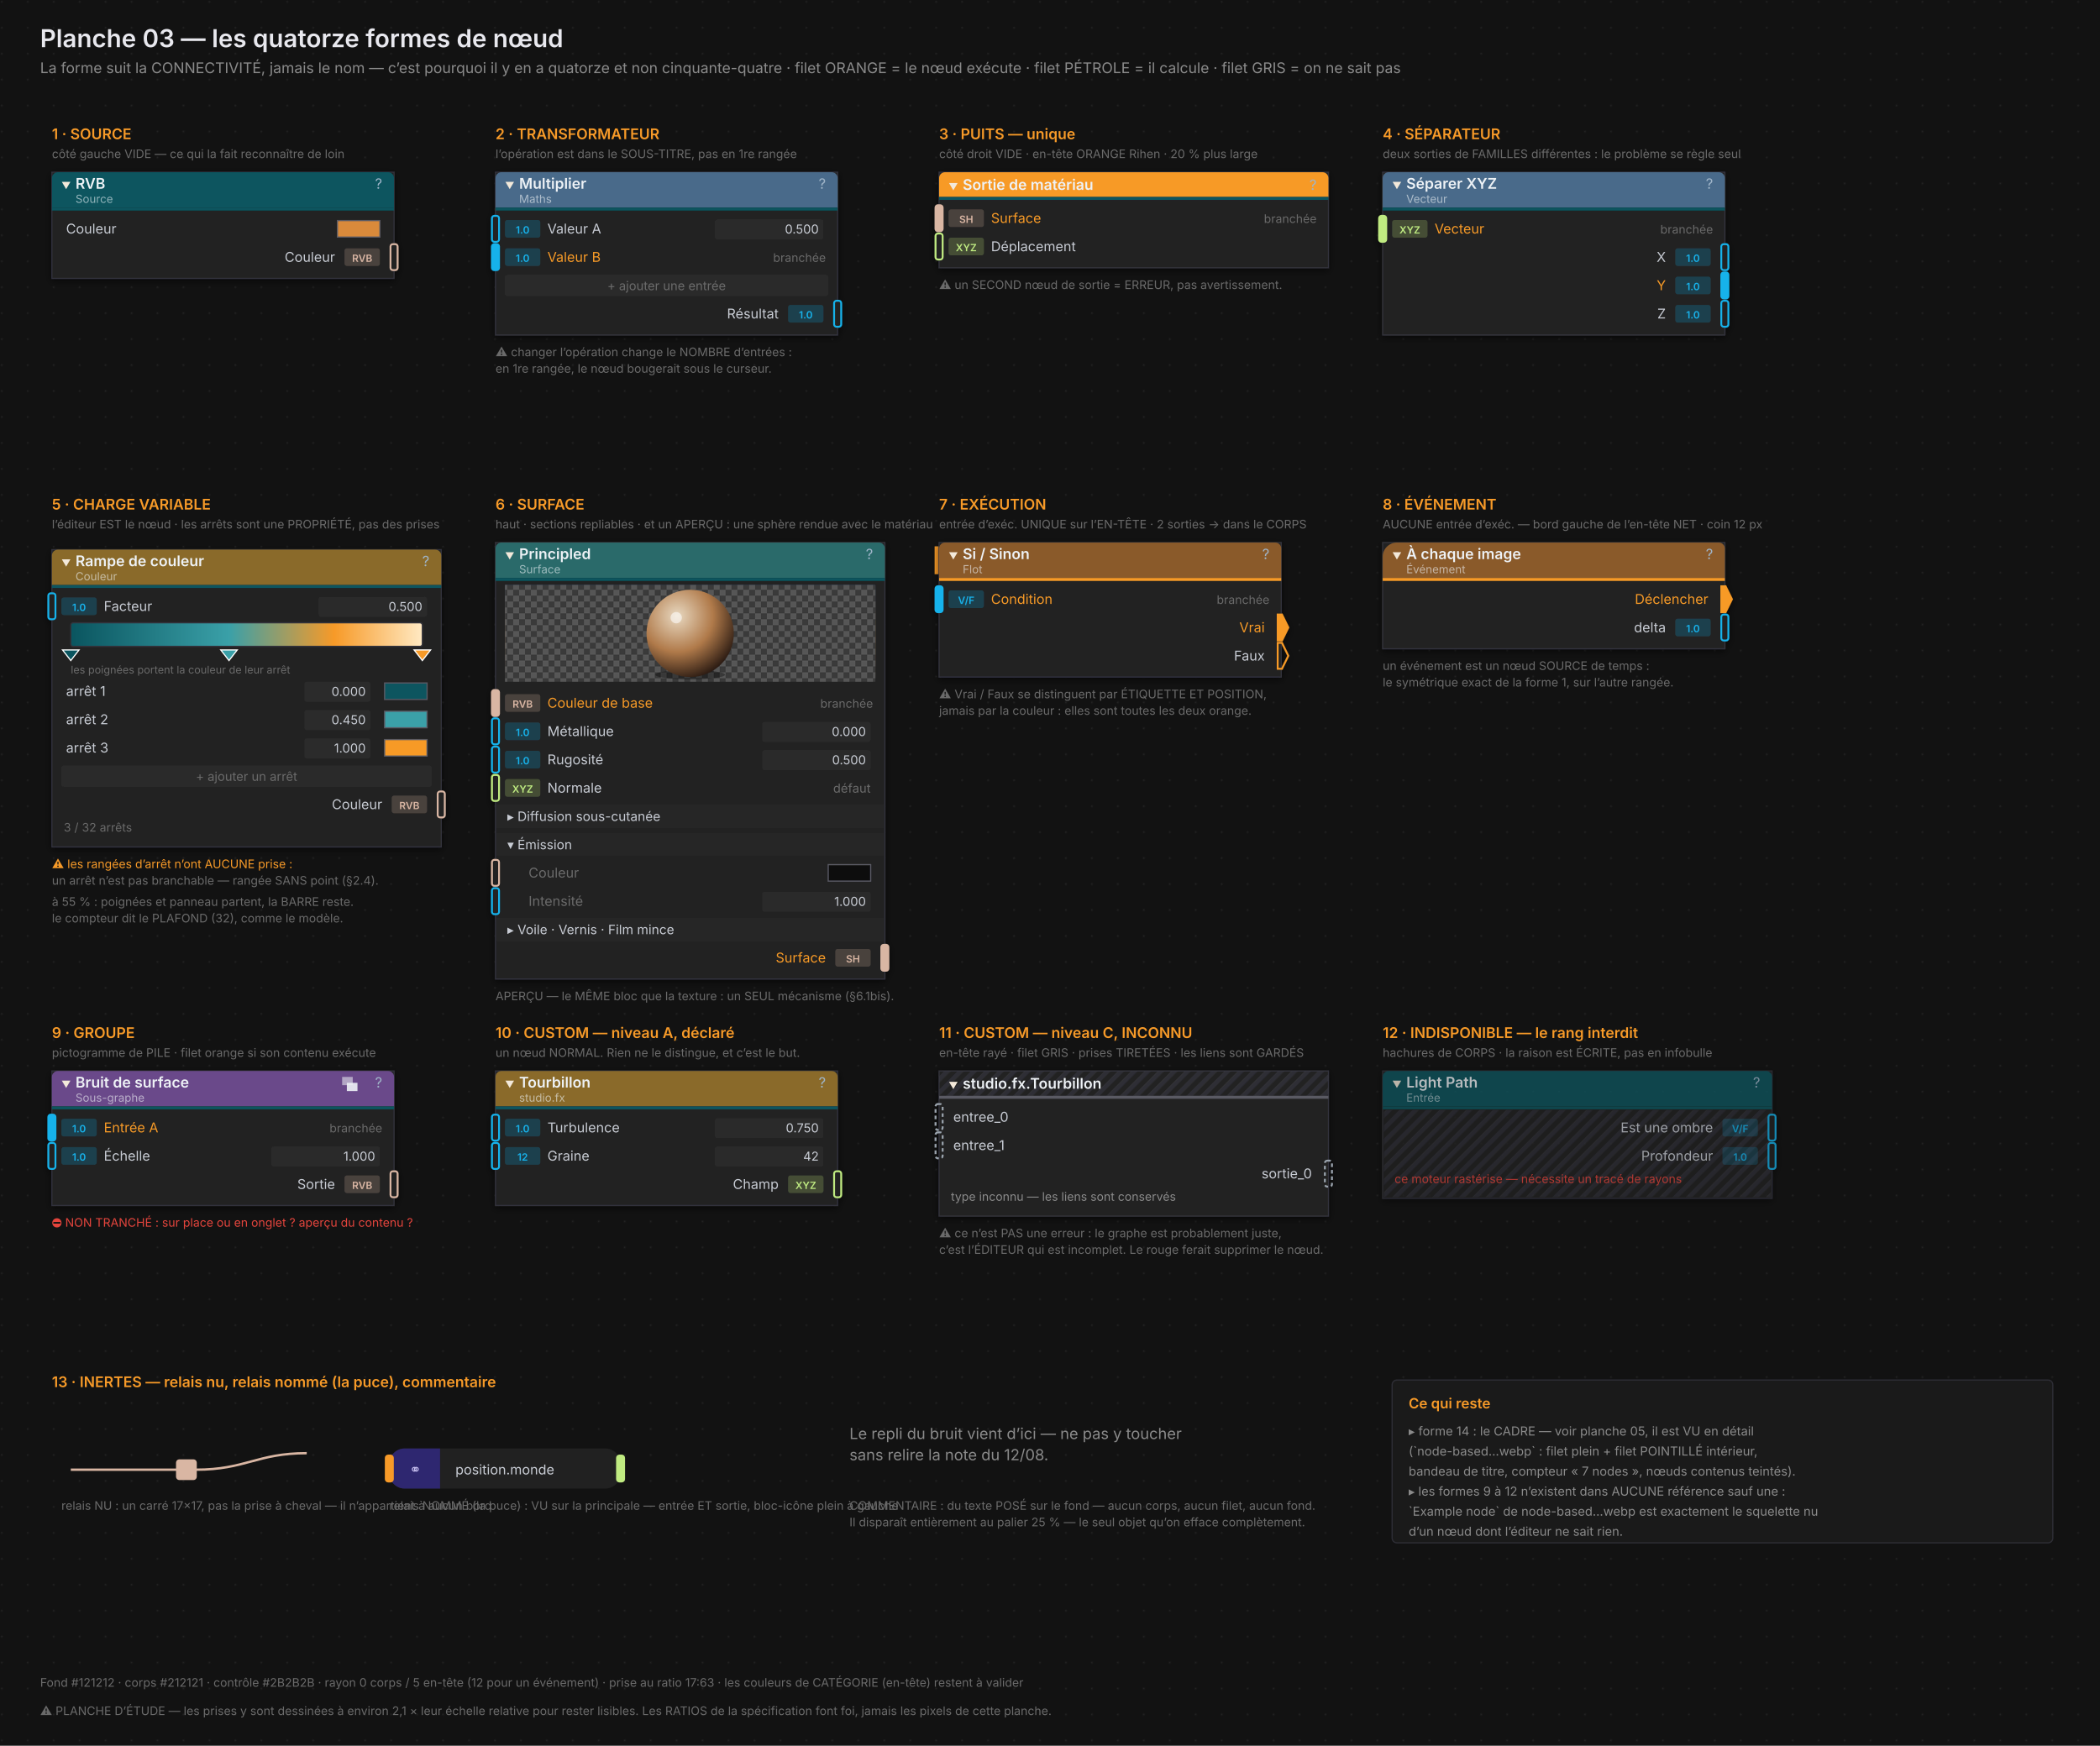
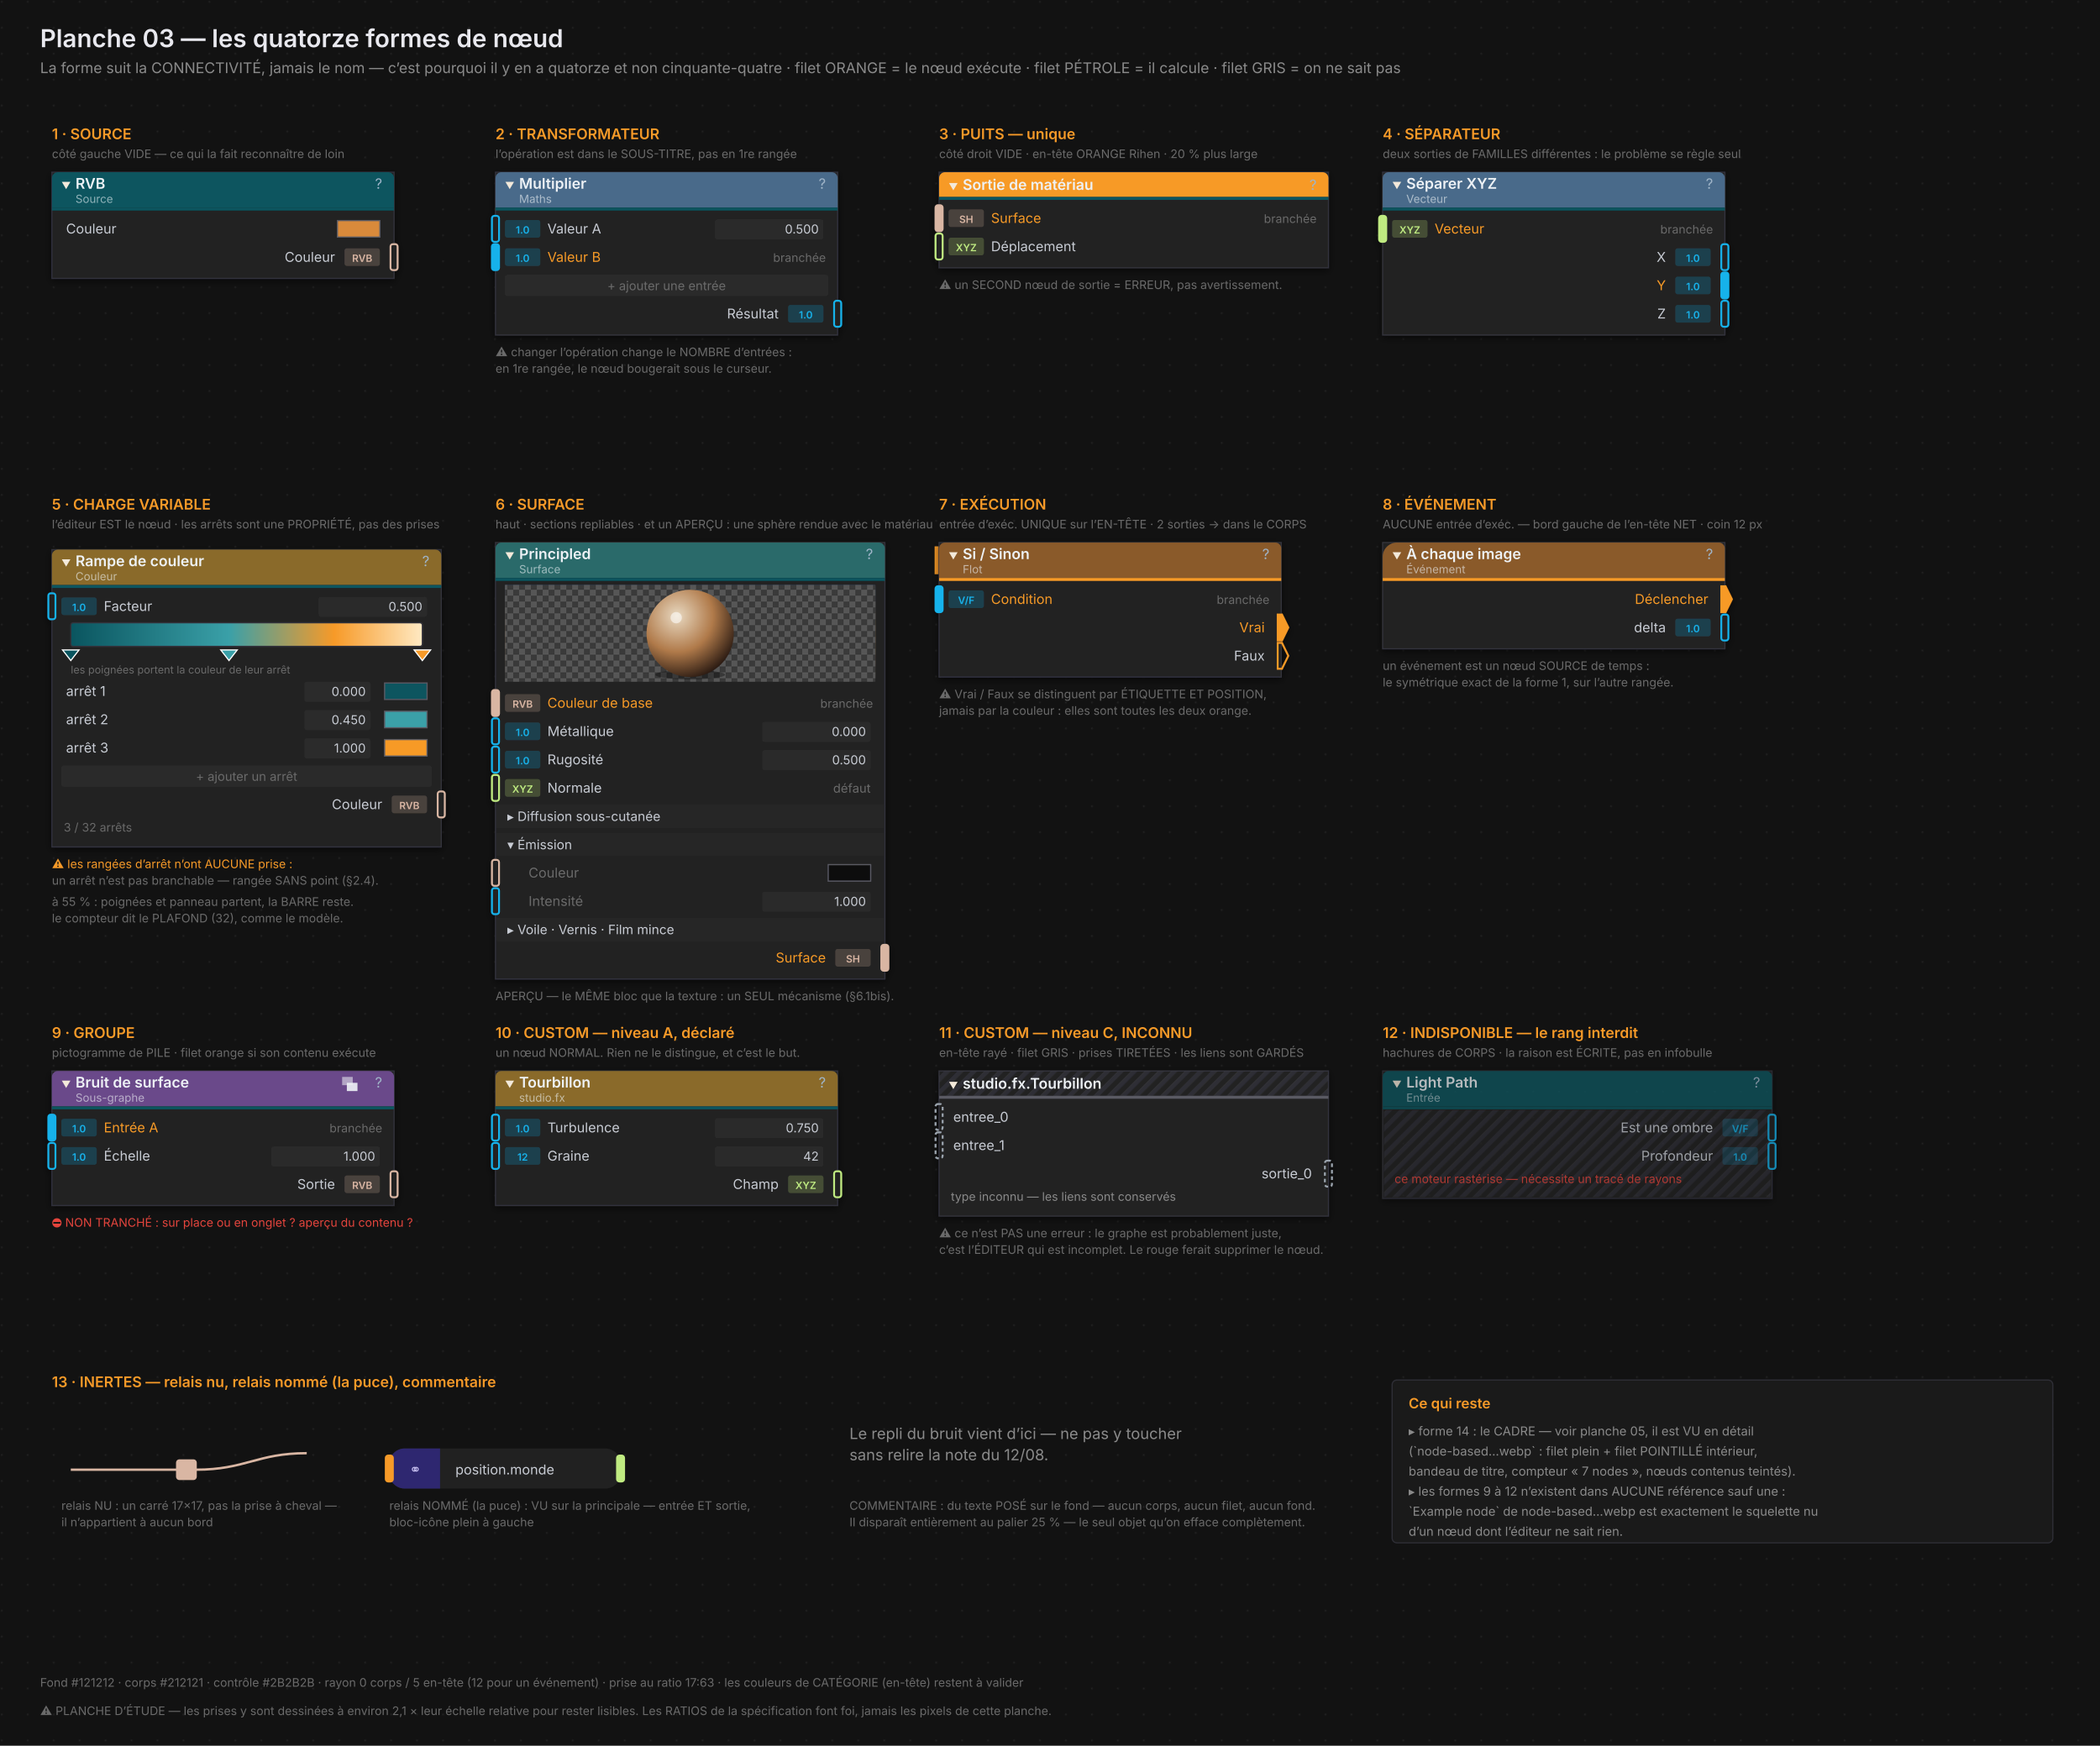
<svg xmlns="http://www.w3.org/2000/svg" width="1780" height="1480" viewBox="0 0 1780 1480" font-family="Segoe UI, Inter, sans-serif">
  <defs>
    <pattern id="grille" width="22" height="22" patternUnits="userSpaceOnUse">
      <circle cx="1.5" cy="1.5" r="1" fill="#1C1C1C" />
    </pattern>
    <pattern id="hachure" width="8" height="8" patternUnits="userSpaceOnUse" patternTransform="rotate(45)">
      <rect width="4" height="8" fill="#3A3A44" opacity="0.55" />
    </pattern>
    <pattern id="damier" width="10" height="10" patternUnits="userSpaceOnUse">
      <rect width="10" height="10" fill="#3a3a3a" />
      <rect width="5" height="5" fill="#565656" />
      <rect x="5" y="5" width="5" height="5" fill="#565656" />
    </pattern>
    <linearGradient id="rampe" x1="0" x2="1">
      <stop offset="0%" stop-color="#0A555F" />
      <stop offset="45%" stop-color="#3aa0a8" />
      <stop offset="75%" stop-color="#F79A28" />
      <stop offset="100%" stop-color="#ffe9c2" />
    </linearGradient>
    <linearGradient id="ciel" x1="0" y1="0" x2="0" y2="1">
      <stop offset="0%" stop-color="#2b4a7a" />
      <stop offset="55%" stop-color="#d99a5a" />
      <stop offset="100%" stop-color="#141414" />
    </linearGradient>
    <radialGradient id="sphere" cx="0.35" cy="0.30" r="0.75">
      <stop offset="0%" stop-color="#e8d8c0" />
      <stop offset="55%" stop-color="#b07a4a" />
      <stop offset="100%" stop-color="#2a1a12" />
    </radialGradient>
    <filter id="bruit">
      <feTurbulence type="fractalNoise" baseFrequency="0.09" numOctaves="4" stitchTiles="stitch" />
      <feColorMatrix type="saturate" values="0" />
    </filter>
    <filter id="ombre" x="-25%" y="-25%" width="150%" height="150%">
      <feDropShadow dx="0" dy="2" stdDeviation="3" flood-color="#000" flood-opacity="0.55" />
    </filter>
  </defs>
  <rect width="1780" height="1480" fill="#121212" />
  <rect width="1780" height="1480" fill="url(#grille)" />
  <text x="34" y="40" fill="#E8E8EE" font-size="21" font-weight="600">Planche 03 — les quatorze formes de nœud</text>
  <text x="34" y="62" fill="#8A8A8A" font-size="12.5">La forme suit la CONNECTIVITÉ, jamais le nom — c’est pourquoi il y en a quatorze et non cinquante-quatre · filet ORANGE = le nœud exécute · filet PÉTROLE = il calcule · filet GRIS = on ne sait pas</text>
  <text x="44" y="118" fill="#F79A28" font-size="12.5" font-weight="600">1 · SOURCE</text>
  <text x="44" y="134" fill="#6A6A6A" font-size="10">côté gauche VIDE — ce qui la fait reconnaître de loin</text>
  <g filter="url(#ombre)" opacity="1.0">
    <rect x="44" y="146" width="290" height="90" fill="#212121" stroke="#33333C" stroke-width="1" />
    <path d="M44 151a5 5 0 0 1 5 -5 h280 a5 5 0 0 1 5 5 v25 H44 z" fill="#0A555F" />
    <text x="52" y="160" fill="#F3E9DA" font-size="8">▼</text>
    <text x="64" y="160" fill="#EEF2F6" font-size="12.5" font-weight="600">RVB</text>
    <text x="64" y="172" fill="#EEF2F6" font-size="9.5" opacity="0.6">Source</text>
    <text x="324" y="160" fill="#9FB4C8" font-size="12" text-anchor="end">?</text>
    <rect x="44" y="176" width="290" height="2.5" fill="#0A555F" />
    <text x="56" y="198" fill="#C8CCD4" font-size="11.5">Couleur</text>
    <rect x="286" y="187" width="36" height="14" fill="url(#damier)" />
    <rect x="286" y="187" width="36" height="14" fill="#d98a3a" stroke="#5a5a64" />
    <rect x="331.0" y="207.0" width="6" height="22" rx="2" fill="#212121" stroke="#D9B6A3" stroke-width="1.6" />
    <rect x="292" y="210.5" width="30" height="15" rx="2" fill="#D9B6A3" opacity="0.22" />
    <text x="307" y="222" fill="#D9B6A3" font-size="8.5" font-weight="600" text-anchor="middle">RVB</text>
    <text x="284" y="222" fill="#C8CCD4" font-size="11.5" text-anchor="end">Couleur</text>
  </g>
  <text x="420" y="118" fill="#F79A28" font-size="12.5" font-weight="600">2 · TRANSFORMATEUR</text>
  <text x="420" y="134" fill="#6A6A6A" font-size="10">l’opération est dans le SOUS-TITRE, pas en 1re rangée</text>
  <g filter="url(#ombre)" opacity="1.0">
    <rect x="420" y="146" width="290" height="138" fill="#212121" stroke="#33333C" stroke-width="1" />
    <path d="M420 151a5 5 0 0 1 5 -5 h280 a5 5 0 0 1 5 5 v25 H420 z" fill="#4a6b8a" />
    <text x="428" y="160" fill="#F3E9DA" font-size="8">▼</text>
    <text x="440" y="160" fill="#EEF2F6" font-size="12.5" font-weight="600">Multiplier</text>
    <text x="440" y="172" fill="#EEF2F6" font-size="9.5" opacity="0.6">Maths</text>
    <text x="700" y="160" fill="#9FB4C8" font-size="12" text-anchor="end">?</text>
    <rect x="420" y="176" width="290" height="2.5" fill="#0A555F" />
    <rect x="417.0" y="183.0" width="6" height="22" rx="2" fill="#212121" stroke="#17B2EB" stroke-width="1.6" />
    <rect x="428" y="186.5" width="30" height="15" rx="2" fill="#17B2EB" opacity="0.22" />
    <text x="443" y="198" fill="#17B2EB" font-size="8.5" font-weight="600" text-anchor="middle">1.0</text>
    <text x="464" y="198" fill="#C8CCD4" font-size="11.5">Valeur A</text>
    <rect x="606" y="186" width="92" height="17" rx="2" fill="#2B2B2B" />
    <text x="694" y="198" fill="#C8CCD4" font-size="10.5" text-anchor="end">0.500</text>
    <rect x="417.0" y="207.0" width="6" height="22" rx="2" fill="#17B2EB" stroke="#17B2EB" stroke-width="1.6" />
    <rect x="428" y="210.5" width="30" height="15" rx="2" fill="#17B2EB" opacity="0.22" />
    <text x="443" y="222" fill="#17B2EB" font-size="8.5" font-weight="600" text-anchor="middle">1.0</text>
    <text x="464" y="222" fill="#F79A28" font-size="11.5">Valeur B</text>
    <text x="700" y="222" fill="#6A6A6A" font-size="10" text-anchor="end">branchée</text>
    <rect x="428" y="233" width="274" height="18" rx="2" fill="#2B2B2B" />
    <text x="565.0" y="246" fill="#6A6A6A" font-size="10.5" text-anchor="middle">+ ajouter une entrée</text>
    <rect x="707.0" y="255.0" width="6" height="22" rx="2" fill="#212121" stroke="#17B2EB" stroke-width="1.6" />
    <rect x="668" y="258.5" width="30" height="15" rx="2" fill="#17B2EB" opacity="0.22" />
    <text x="683" y="270" fill="#17B2EB" font-size="8.5" font-weight="600" text-anchor="middle">1.0</text>
    <text x="660" y="270" fill="#C8CCD4" font-size="11.5" text-anchor="end">Résultat</text>
  </g>
  <text x="420" y="302" fill="#6A6A6A" font-size="10">⚠ changer l’opération change le NOMBRE d’entrées :</text>
  <text x="420" y="316" fill="#6A6A6A" font-size="10">en 1re rangée, le nœud bougerait sous le curseur.</text>
  <text x="796" y="118" fill="#F79A28" font-size="12.5" font-weight="600">3 · PUITS — unique</text>
  <text x="796" y="134" fill="#6A6A6A" font-size="10">côté droit VIDE · en-tête ORANGE Rihen · 20 % plus large</text>
  <g filter="url(#ombre)" opacity="1.0">
    <rect x="796" y="146" width="330" height="81" fill="#212121" stroke="#33333C" stroke-width="1" />
    <path d="M796 151a5 5 0 0 1 5 -5 h320 a5 5 0 0 1 5 5 v16 H796 z" fill="#F79A28" />
    <text x="804" y="161" fill="#F3E9DA" font-size="8">▼</text>
    <text x="816" y="161" fill="#EEF2F6" font-size="12.5" font-weight="600">Sortie de matériau</text>
    <text x="1116" y="161" fill="#9FB4C8" font-size="12" text-anchor="end">?</text>
    <rect x="796" y="167" width="330" height="2.5" fill="#0A555F" />
    <rect x="793.0" y="174.0" width="6" height="22" rx="2" fill="#D9B6A3" stroke="#D9B6A3" stroke-width="1.6" />
    <rect x="804" y="177.5" width="30" height="15" rx="2" fill="#D9B6A3" opacity="0.22" />
    <text x="819" y="189" fill="#D9B6A3" font-size="8.5" font-weight="600" text-anchor="middle">SH</text>
    <text x="840" y="189" fill="#F79A28" font-size="11.5">Surface</text>
    <text x="1116" y="189" fill="#6A6A6A" font-size="10" text-anchor="end">branchée</text>
    <rect x="793.0" y="198.0" width="6" height="22" rx="2" fill="#212121" stroke="#C0EB81" stroke-width="1.6" />
    <rect x="804" y="201.5" width="30" height="15" rx="2" fill="#C0EB81" opacity="0.22" />
    <text x="819" y="213" fill="#C0EB81" font-size="8.5" font-weight="600" text-anchor="middle">XYZ</text>
    <text x="840" y="213" fill="#C8CCD4" font-size="11.5">Déplacement</text>
  </g>
  <text x="796" y="245" fill="#6A6A6A" font-size="10">⚠ un SECOND nœud de sortie = ERREUR, pas avertissement.</text>
  <text x="1172" y="118" fill="#F79A28" font-size="12.5" font-weight="600">4 · SÉPARATEUR</text>
  <text x="1172" y="134" fill="#6A6A6A" font-size="10">deux sorties de FAMILLES différentes : le problème se règle seul</text>
  <g filter="url(#ombre)" opacity="1.0">
    <rect x="1172" y="146" width="290" height="138" fill="#212121" stroke="#33333C" stroke-width="1" />
    <path d="M1172 151a5 5 0 0 1 5 -5 h280 a5 5 0 0 1 5 5 v25 H1172 z" fill="#4a6b8a" />
    <text x="1180" y="160" fill="#F3E9DA" font-size="8">▼</text>
    <text x="1192" y="160" fill="#EEF2F6" font-size="12.5" font-weight="600">Séparer XYZ</text>
    <text x="1192" y="172" fill="#EEF2F6" font-size="9.5" opacity="0.6">Vecteur</text>
    <text x="1452" y="160" fill="#9FB4C8" font-size="12" text-anchor="end">?</text>
    <rect x="1172" y="176" width="290" height="2.5" fill="#0A555F" />
    <rect x="1169.0" y="183.0" width="6" height="22" rx="2" fill="#C0EB81" stroke="#C0EB81" stroke-width="1.6" />
    <rect x="1180" y="186.5" width="30" height="15" rx="2" fill="#C0EB81" opacity="0.22" />
    <text x="1195" y="198" fill="#C0EB81" font-size="8.5" font-weight="600" text-anchor="middle">XYZ</text>
    <text x="1216" y="198" fill="#F79A28" font-size="11.5">Vecteur</text>
    <text x="1452" y="198" fill="#6A6A6A" font-size="10" text-anchor="end">branchée</text>
    <rect x="1459.0" y="207.0" width="6" height="22" rx="2" fill="#212121" stroke="#17B2EB" stroke-width="1.6" />
    <rect x="1420" y="210.5" width="30" height="15" rx="2" fill="#17B2EB" opacity="0.22" />
    <text x="1435" y="222" fill="#17B2EB" font-size="8.5" font-weight="600" text-anchor="middle">1.0</text>
    <text x="1412" y="222" fill="#C8CCD4" font-size="11.5" text-anchor="end">X</text>
    <rect x="1459.0" y="231.0" width="6" height="22" rx="2" fill="#17B2EB" stroke="#17B2EB" stroke-width="1.6" />
    <rect x="1420" y="234.5" width="30" height="15" rx="2" fill="#17B2EB" opacity="0.22" />
    <text x="1435" y="246" fill="#17B2EB" font-size="8.5" font-weight="600" text-anchor="middle">1.0</text>
    <text x="1412" y="246" fill="#F79A28" font-size="11.5" text-anchor="end">Y</text>
    <rect x="1459.0" y="255.0" width="6" height="22" rx="2" fill="#212121" stroke="#17B2EB" stroke-width="1.6" />
    <rect x="1420" y="258.5" width="30" height="15" rx="2" fill="#17B2EB" opacity="0.22" />
    <text x="1435" y="270" fill="#17B2EB" font-size="8.5" font-weight="600" text-anchor="middle">1.0</text>
    <text x="1412" y="270" fill="#C8CCD4" font-size="11.5" text-anchor="end">Z</text>
  </g>
  <text x="44" y="432" fill="#F79A28" font-size="12.5" font-weight="600">5 · CHARGE VARIABLE</text>
  <text x="44" y="448" fill="#6A6A6A" font-size="10">l’éditeur EST le nœud · les arrêts sont une PROPRIÉTÉ, pas des prises</text>
  <g filter="url(#ombre)" opacity="1.0">
    <rect x="44" y="466" width="330" height="252" fill="#212121" stroke="#33333C" stroke-width="1" />
    <path d="M44 471a5 5 0 0 1 5 -5 h320 a5 5 0 0 1 5 5 v25 H44 z" fill="#8a6b2a" />
    <text x="52" y="480" fill="#F3E9DA" font-size="8">▼</text>
    <text x="64" y="480" fill="#EEF2F6" font-size="12.5" font-weight="600">Rampe de couleur</text>
    <text x="64" y="492" fill="#EEF2F6" font-size="9.5" opacity="0.6">Couleur</text>
    <text x="364" y="480" fill="#9FB4C8" font-size="12" text-anchor="end">?</text>
    <rect x="44" y="496" width="330" height="2.5" fill="#0A555F" />
    <rect x="41.0" y="503.0" width="6" height="22" rx="2" fill="#212121" stroke="#17B2EB" stroke-width="1.6" />
    <rect x="52" y="506.5" width="30" height="15" rx="2" fill="#17B2EB" opacity="0.22" />
    <text x="67" y="518" fill="#17B2EB" font-size="8.5" font-weight="600" text-anchor="middle">1.0</text>
    <text x="88" y="518" fill="#C8CCD4" font-size="11.5">Facteur</text>
    <rect x="270" y="506" width="92" height="17" rx="2" fill="#2B2B2B" />
    <text x="358" y="518" fill="#C8CCD4" font-size="10.5" text-anchor="end">0.500</text>
    <text x="54" y="542" fill="#6A6A6A" font-size="10" />
    <text x="54" y="566" fill="#6A6A6A" font-size="10" />
    <text x="56" y="590" fill="#C8CCD4" font-size="11.5">arrêt 1</text>
    <rect x="326" y="579" width="36" height="14" fill="url(#damier)" />
    <rect x="326" y="579" width="36" height="14" fill="#0A555F" stroke="#5a5a64" />
    <text x="56" y="614" fill="#C8CCD4" font-size="11.5">arrêt 2</text>
    <rect x="326" y="603" width="36" height="14" fill="url(#damier)" />
    <rect x="326" y="603" width="36" height="14" fill="#3aa0a8" stroke="#5a5a64" />
    <text x="56" y="638" fill="#C8CCD4" font-size="11.5">arrêt 3</text>
    <rect x="326" y="627" width="36" height="14" fill="url(#damier)" />
    <rect x="326" y="627" width="36" height="14" fill="#F79A28" stroke="#5a5a64" />
    <rect x="52" y="649" width="314" height="18" rx="2" fill="#2B2B2B" />
    <text x="209.0" y="662" fill="#6A6A6A" font-size="10.5" text-anchor="middle">+ ajouter un arrêt</text>
    <rect x="371.0" y="671.0" width="6" height="22" rx="2" fill="#212121" stroke="#D9B6A3" stroke-width="1.6" />
    <rect x="332" y="674.5" width="30" height="15" rx="2" fill="#D9B6A3" opacity="0.22" />
    <text x="347" y="686" fill="#D9B6A3" font-size="8.5" font-weight="600" text-anchor="middle">RVB</text>
    <text x="324" y="686" fill="#C8CCD4" font-size="11.5" text-anchor="end">Couleur</text>
    <text x="54" y="705" fill="#6A6A6A" font-size="10">3 / 32 arrêts</text>
  </g>
  <rect x="60" y="528" width="298" height="20" rx="2" fill="url(#rampe)" stroke="#33333c" />
  <path d="M60.0 560 l7 -9 h-14 z" fill="#0A555F" stroke="#FFFFFF" stroke-width="1" />
  <path d="M194.1 560 l7 -9 h-14 z" fill="#3aa0a8" stroke="#FFFFFF" stroke-width="1" />
  <path d="M358.0 560 l7 -9 h-14 z" fill="#F79A28" stroke="#FFFFFF" stroke-width="1" />
  <text x="60" y="571" fill="#6A6A6A" font-size="9">les poignées portent la couleur de leur arrêt</text>
  <rect x="258" y="578" width="56" height="17" rx="2" fill="#2B2B2B" />
  <text x="310" y="590" fill="#C8CCD4" font-size="10.5" text-anchor="end">0.000</text>
  <rect x="258" y="602" width="56" height="17" rx="2" fill="#2B2B2B" />
  <text x="310" y="614" fill="#C8CCD4" font-size="10.5" text-anchor="end">0.450</text>
  <rect x="258" y="626" width="56" height="17" rx="2" fill="#2B2B2B" />
  <text x="310" y="638" fill="#C8CCD4" font-size="10.5" text-anchor="end">1.000</text>
  <text x="44" y="736" fill="#F79A28" font-size="10">⚠ les rangées d’arrêt n’ont AUCUNE prise :</text>
  <text x="44" y="750" fill="#6A6A6A" font-size="10">un arrêt n’est pas branchable — rangée SANS point (§2.4).</text>
  <text x="44" y="768" fill="#6A6A6A" font-size="10">à 55 % : poignées et panneau partent, la BARRE reste.</text>
  <text x="44" y="782" fill="#6A6A6A" font-size="10">le compteur dit le PLAFOND (32), comme le modèle.</text>
  <text x="420" y="432" fill="#F79A28" font-size="12.5" font-weight="600">6 · SURFACE</text>
  <text x="420" y="448" fill="#6A6A6A" font-size="10">haut · sections repliables · et un APERÇU : une sphère rendue avec le matériau</text>
  <g filter="url(#ombre)" opacity="1.0">
    <rect x="420" y="460" width="330" height="370" fill="#212121" stroke="#33333C" stroke-width="1" />
    <path d="M420 465a5 5 0 0 1 5 -5 h320 a5 5 0 0 1 5 5 v25 H420 z" fill="#2a6b6b" />
    <text x="428" y="474" fill="#F3E9DA" font-size="8">▼</text>
    <text x="440" y="474" fill="#EEF2F6" font-size="12.5" font-weight="600">Principled</text>
    <text x="440" y="486" fill="#EEF2F6" font-size="9.5" opacity="0.6">Surface</text>
    <text x="740" y="474" fill="#9FB4C8" font-size="12" text-anchor="end">?</text>
    <rect x="420" y="490" width="330" height="2.5" fill="#0A555F" />
    <rect x="428" y="496" width="314" height="82" fill="url(#damier)" />
    <rect x="428" y="496" width="314" height="82" fill="url(#ciel)" opacity="0.92" />
    <rect x="417.0" y="585.0" width="6" height="22" rx="2" fill="#D9B6A3" stroke="#D9B6A3" stroke-width="1.6" />
    <rect x="428" y="588.5" width="30" height="15" rx="2" fill="#D9B6A3" opacity="0.22" />
    <text x="443" y="600" fill="#D9B6A3" font-size="8.5" font-weight="600" text-anchor="middle">RVB</text>
    <text x="464" y="600" fill="#F79A28" font-size="11.5">Couleur de base</text>
    <text x="740" y="600" fill="#6A6A6A" font-size="10" text-anchor="end">branchée</text>
    <rect x="417.0" y="609.0" width="6" height="22" rx="2" fill="#212121" stroke="#17B2EB" stroke-width="1.6" />
    <rect x="428" y="612.5" width="30" height="15" rx="2" fill="#17B2EB" opacity="0.22" />
    <text x="443" y="624" fill="#17B2EB" font-size="8.5" font-weight="600" text-anchor="middle">1.0</text>
    <text x="464" y="624" fill="#C8CCD4" font-size="11.5">Métallique</text>
    <rect x="646" y="612" width="92" height="17" rx="2" fill="#2B2B2B" />
    <text x="734" y="624" fill="#C8CCD4" font-size="10.5" text-anchor="end">0.000</text>
    <rect x="417.0" y="633.0" width="6" height="22" rx="2" fill="#212121" stroke="#17B2EB" stroke-width="1.6" />
    <rect x="428" y="636.5" width="30" height="15" rx="2" fill="#17B2EB" opacity="0.22" />
    <text x="443" y="648" fill="#17B2EB" font-size="8.5" font-weight="600" text-anchor="middle">1.0</text>
    <text x="464" y="648" fill="#C8CCD4" font-size="11.5">Rugosité</text>
    <rect x="646" y="636" width="92" height="17" rx="2" fill="#2B2B2B" />
    <text x="734" y="648" fill="#C8CCD4" font-size="10.5" text-anchor="end">0.500</text>
    <rect x="417.0" y="657.0" width="6" height="22" rx="2" fill="#212121" stroke="#C0EB81" stroke-width="1.6" />
    <rect x="428" y="660.5" width="30" height="15" rx="2" fill="#C0EB81" opacity="0.22" />
    <text x="443" y="672" fill="#C0EB81" font-size="8.5" font-weight="600" text-anchor="middle">XYZ</text>
    <text x="464" y="672" fill="#C8CCD4" font-size="11.5">Normale</text>
    <text x="738" y="672" fill="#6A6A6A" font-size="10.5" text-anchor="end">défaut</text>
    <rect x="421" y="682" width="328" height="20" fill="#262626" />
    <text x="430" y="696" fill="#C8CCD4" font-size="11">▸ Diffusion sous-cutanée</text>
    <rect x="421" y="706" width="328" height="20" fill="#262626" />
    <text x="430" y="720" fill="#C8CCD4" font-size="11">▾ Émission</text>
    <rect x="417.0" y="729.0" width="6" height="22" rx="2" fill="#212121" stroke="#D9B6A3" stroke-width="1.6" />
    <text x="448" y="744" fill="#6A6A6A" font-size="11.5">Couleur</text>
    <rect x="702" y="733" width="36" height="14" fill="url(#damier)" />
    <rect x="702" y="733" width="36" height="14" fill="#111111" stroke="#5a5a64" />
    <rect x="417.0" y="753.0" width="6" height="22" rx="2" fill="#212121" stroke="#17B2EB" stroke-width="1.6" />
    <text x="448" y="768" fill="#6A6A6A" font-size="11.5">Intensité</text>
    <rect x="646" y="756" width="92" height="17" rx="2" fill="#2B2B2B" />
    <text x="734" y="768" fill="#C8CCD4" font-size="10.5" text-anchor="end">1.000</text>
    <rect x="421" y="778" width="328" height="20" fill="#262626" />
    <text x="430" y="792" fill="#C8CCD4" font-size="11">▸ Voile · Vernis · Film mince</text>
    <rect x="747.0" y="801.0" width="6" height="22" rx="2" fill="#D9B6A3" stroke="#D9B6A3" stroke-width="1.6" />
    <rect x="708" y="804.5" width="30" height="15" rx="2" fill="#D9B6A3" opacity="0.22" />
    <text x="723" y="816" fill="#D9B6A3" font-size="8.5" font-weight="600" text-anchor="middle">SH</text>
    <text x="700" y="816" fill="#F79A28" font-size="11.5" text-anchor="end">Surface</text>
  </g>
  <rect x="428" y="496" width="314" height="82" fill="url(#damier)" />
  <ellipse cx="585.0" cy="572" rx="29.6" ry="4" fill="#000" opacity="0.35" />
  <circle cx="585.0" cy="537.0" r="37.0" fill="url(#sphere)" />
  <circle cx="573.16" cy="523.68" r="4.81" fill="#fff" opacity="0.55" />
  <text x="420" y="848" fill="#6A6A6A" font-size="10">APERÇU — le MÊME bloc que la texture : un SEUL mécanisme (§6.1bis).</text>
  <text x="796" y="432" fill="#F79A28" font-size="12.5" font-weight="600">7 · EXÉCUTION</text>
  <text x="796" y="448" fill="#6A6A6A" font-size="10">entrée d’exéc. UNIQUE sur l’EN-TÊTE · 2 sorties → dans le CORPS</text>
  <path d="M793.0 464.0h3.6l5.4 11.0l-5.4 11.0h-3.6z" fill="#F79A28" stroke="#F79A28" stroke-width="1.6" />
  <g filter="url(#ombre)" opacity="1.0">
    <rect x="796" y="460" width="290" height="114" fill="#212121" stroke="#33333C" stroke-width="1" />
    <path d="M796 465a5 5 0 0 1 5 -5 h280 a5 5 0 0 1 5 5 v25 H796 z" fill="#8a5a2a" />
    <text x="804" y="474" fill="#F3E9DA" font-size="8">▼</text>
    <text x="816" y="474" fill="#EEF2F6" font-size="12.5" font-weight="600">Si / Sinon</text>
    <text x="816" y="486" fill="#EEF2F6" font-size="9.5" opacity="0.6">Flot</text>
    <text x="1076" y="474" fill="#9FB4C8" font-size="12" text-anchor="end">?</text>
    <rect x="796" y="490" width="290" height="2.5" fill="#F79A28" />
    <rect x="793.0" y="497.0" width="6" height="22" rx="2" fill="#17B2EB" stroke="#17B2EB" stroke-width="1.6" />
    <rect x="804" y="500.5" width="30" height="15" rx="2" fill="#17B2EB" opacity="0.22" />
    <text x="819" y="512" fill="#17B2EB" font-size="8.5" font-weight="600" text-anchor="middle">V/F</text>
    <text x="840" y="512" fill="#F79A28" font-size="11.5">Condition</text>
    <text x="1076" y="512" fill="#6A6A6A" font-size="10" text-anchor="end">branchée</text>
    <path d="M1083.0 521.0h3.6l5.4 11.0l-5.4 11.0h-3.6z" fill="#F79A28" stroke="#F79A28" stroke-width="1.6" />
    <text x="1072" y="536" fill="#F79A28" font-size="11.5" text-anchor="end">Vrai</text>
    <path d="M1083.0 545.0h3.6l5.4 11.0l-5.4 11.0h-3.6z" fill="none" stroke="#F79A28" stroke-width="1.6" />
    <text x="1072" y="560" fill="#C8CCD4" font-size="11.5" text-anchor="end">Faux</text>
  </g>
  <text x="796" y="592" fill="#6A6A6A" font-size="10">⚠ Vrai / Faux se distinguent par ÉTIQUETTE ET POSITION,</text>
  <text x="796" y="606" fill="#6A6A6A" font-size="10">jamais par la couleur : elles sont toutes les deux orange.</text>
  <text x="1172" y="432" fill="#F79A28" font-size="12.5" font-weight="600">8 · ÉVÉNEMENT</text>
  <text x="1172" y="448" fill="#6A6A6A" font-size="10">AUCUNE entrée d’exéc. — bord gauche de l’en-tête NET · coin 12 px</text>
  <g filter="url(#ombre)" opacity="1.0">
    <rect x="1172" y="460" width="290" height="90" fill="#212121" stroke="#33333C" stroke-width="1" />
    <path d="M1172 472a12 12 0 0 1 12 -12 h273 a5 5 0 0 1 5 5 v25 H1172 z" fill="#8a5a2a" />
    <text x="1180" y="474" fill="#F3E9DA" font-size="8">▼</text>
    <text x="1192" y="474" fill="#EEF2F6" font-size="12.5" font-weight="600">À chaque image</text>
    <text x="1192" y="486" fill="#EEF2F6" font-size="9.5" opacity="0.6">Événement</text>
    <text x="1452" y="474" fill="#9FB4C8" font-size="12" text-anchor="end">?</text>
    <rect x="1172" y="490" width="290" height="2.5" fill="#F79A28" />
    <path d="M1459.0 497.0h3.6l5.4 11.0l-5.4 11.0h-3.6z" fill="#F79A28" stroke="#F79A28" stroke-width="1.6" />
    <text x="1448" y="512" fill="#F79A28" font-size="11.5" text-anchor="end">Déclencher</text>
    <rect x="1459.0" y="521.0" width="6" height="22" rx="2" fill="#212121" stroke="#17B2EB" stroke-width="1.6" />
    <rect x="1420" y="524.5" width="30" height="15" rx="2" fill="#17B2EB" opacity="0.22" />
    <text x="1435" y="536" fill="#17B2EB" font-size="8.5" font-weight="600" text-anchor="middle">1.0</text>
    <text x="1412" y="536" fill="#C8CCD4" font-size="11.5" text-anchor="end">delta</text>
  </g>
  <text x="1172" y="568" fill="#6A6A6A" font-size="10">un événement est un nœud SOURCE de temps :</text>
  <text x="1172" y="582" fill="#6A6A6A" font-size="10">le symétrique exact de la forme 1, sur l’autre rangée.</text>
  <text x="44" y="880" fill="#F79A28" font-size="12.5" font-weight="600">9 · GROUPE</text>
  <text x="44" y="896" fill="#6A6A6A" font-size="10">pictogramme de PILE · filet orange si son contenu exécute</text>
  <g filter="url(#ombre)" opacity="1.0">
    <rect x="44" y="908" width="290" height="114" fill="#212121" stroke="#33333C" stroke-width="1" />
    <path d="M44 913a5 5 0 0 1 5 -5 h280 a5 5 0 0 1 5 5 v25 H44 z" fill="#6b4a8a" />
    <text x="52" y="922" fill="#F3E9DA" font-size="8">▼</text>
    <text x="64" y="922" fill="#EEF2F6" font-size="12.5" font-weight="600">Bruit de surface</text>
    <text x="64" y="934" fill="#EEF2F6" font-size="9.5" opacity="0.6">Sous-graphe</text>
    <text x="324" y="922" fill="#9FB4C8" font-size="12" text-anchor="end">?</text>
    <rect x="44" y="938" width="290" height="2.5" fill="#0A555F" />
    <rect x="41.0" y="945.0" width="6" height="22" rx="2" fill="#17B2EB" stroke="#17B2EB" stroke-width="1.6" />
    <rect x="52" y="948.5" width="30" height="15" rx="2" fill="#17B2EB" opacity="0.22" />
    <text x="67" y="960" fill="#17B2EB" font-size="8.5" font-weight="600" text-anchor="middle">1.0</text>
    <text x="88" y="960" fill="#F79A28" font-size="11.5">Entrée A</text>
    <text x="324" y="960" fill="#6A6A6A" font-size="10" text-anchor="end">branchée</text>
    <rect x="41.0" y="969.0" width="6" height="22" rx="2" fill="#212121" stroke="#17B2EB" stroke-width="1.6" />
    <rect x="52" y="972.5" width="30" height="15" rx="2" fill="#17B2EB" opacity="0.22" />
    <text x="67" y="984" fill="#17B2EB" font-size="8.5" font-weight="600" text-anchor="middle">1.0</text>
    <text x="88" y="984" fill="#C8CCD4" font-size="11.5">Échelle</text>
    <rect x="230" y="972" width="92" height="17" rx="2" fill="#2B2B2B" />
    <text x="318" y="984" fill="#C8CCD4" font-size="10.5" text-anchor="end">1.000</text>
    <rect x="331.0" y="993.0" width="6" height="22" rx="2" fill="#212121" stroke="#D9B6A3" stroke-width="1.6" />
    <rect x="292" y="996.5" width="30" height="15" rx="2" fill="#D9B6A3" opacity="0.22" />
    <text x="307" y="1008" fill="#D9B6A3" font-size="8.5" font-weight="600" text-anchor="middle">RVB</text>
    <text x="284" y="1008" fill="#C8CCD4" font-size="11.5" text-anchor="end">Sortie</text>
  </g>
  <rect x="290" y="913" width="9" height="7" fill="#EEF2F6" opacity="0.55" />
  <rect x="294" y="918" width="9" height="7" fill="#EEF2F6" opacity="0.9" />
  <text x="44" y="1040" fill="#E4443C" font-size="10">⛔ NON TRANCHÉ : sur place ou en onglet ? aperçu du contenu ?</text>
  <text x="420" y="880" fill="#F79A28" font-size="12.5" font-weight="600">10 · CUSTOM — niveau A, déclaré</text>
  <text x="420" y="896" fill="#6A6A6A" font-size="10">un nœud NORMAL. Rien ne le distingue, et c’est le but.</text>
  <g filter="url(#ombre)" opacity="1.0">
    <rect x="420" y="908" width="290" height="114" fill="#212121" stroke="#33333C" stroke-width="1" />
    <path d="M420 913a5 5 0 0 1 5 -5 h280 a5 5 0 0 1 5 5 v25 H420 z" fill="#8a6b2a" />
    <text x="428" y="922" fill="#F3E9DA" font-size="8">▼</text>
    <text x="440" y="922" fill="#EEF2F6" font-size="12.5" font-weight="600">Tourbillon</text>
    <text x="440" y="934" fill="#EEF2F6" font-size="9.5" opacity="0.6">studio.fx</text>
    <text x="700" y="922" fill="#9FB4C8" font-size="12" text-anchor="end">?</text>
    <rect x="420" y="938" width="290" height="2.5" fill="#0A555F" />
    <rect x="417.0" y="945.0" width="6" height="22" rx="2" fill="#212121" stroke="#17B2EB" stroke-width="1.6" />
    <rect x="428" y="948.5" width="30" height="15" rx="2" fill="#17B2EB" opacity="0.22" />
    <text x="443" y="960" fill="#17B2EB" font-size="8.5" font-weight="600" text-anchor="middle">1.0</text>
    <text x="464" y="960" fill="#C8CCD4" font-size="11.5">Turbulence</text>
    <rect x="606" y="948" width="92" height="17" rx="2" fill="#2B2B2B" />
    <text x="694" y="960" fill="#C8CCD4" font-size="10.5" text-anchor="end">0.750</text>
    <rect x="417.0" y="969.0" width="6" height="22" rx="2" fill="#212121" stroke="#17B2EB" stroke-width="1.6" />
    <rect x="428" y="972.5" width="30" height="15" rx="2" fill="#17B2EB" opacity="0.22" />
    <text x="443" y="984" fill="#17B2EB" font-size="8.5" font-weight="600" text-anchor="middle">12</text>
    <text x="464" y="984" fill="#C8CCD4" font-size="11.5">Graine</text>
    <rect x="606" y="972" width="92" height="17" rx="2" fill="#2B2B2B" />
    <text x="694" y="984" fill="#C8CCD4" font-size="10.5" text-anchor="end">42</text>
    <rect x="707.0" y="993.0" width="6" height="22" rx="2" fill="#212121" stroke="#C0EB81" stroke-width="1.6" />
    <rect x="668" y="996.5" width="30" height="15" rx="2" fill="#C0EB81" opacity="0.22" />
    <text x="683" y="1008" fill="#C0EB81" font-size="8.5" font-weight="600" text-anchor="middle">XYZ</text>
    <text x="660" y="1008" fill="#C8CCD4" font-size="11.5" text-anchor="end">Champ</text>
  </g>
  <text x="796" y="880" fill="#F79A28" font-size="12.5" font-weight="600">11 · CUSTOM — niveau C, INCONNU</text>
  <text x="796" y="896" fill="#6A6A6A" font-size="10">en-tête rayé · filet GRIS · prises TIRETÉES · les liens sont GARDÉS</text>
  <g filter="url(#ombre)" opacity="1.0">
    <rect x="796" y="908" width="330" height="123" fill="#212121" stroke="#33333C" stroke-width="1" />
    <path d="M796 913a5 5 0 0 1 5 -5 h320 a5 5 0 0 1 5 5 v16 H796 z" fill="url(#hachure)" />
    <text x="804" y="923" fill="#F3E9DA" font-size="8">▼</text>
    <text x="816" y="923" fill="#EEF2F6" font-size="12.5" font-weight="600">studio.fx.Tourbillon</text>
    <rect x="796" y="929" width="330" height="2.5" fill="#5A5A64" />
    <rect x="793.0" y="936.0" width="6" height="22" rx="2" fill="none" stroke="#9AA3AD" stroke-width="1.6" stroke-dasharray="3 2.5" />
    <text x="808" y="951" fill="#C8CCD4" font-size="11.5">entree_0</text>
    <rect x="793.0" y="960.0" width="6" height="22" rx="2" fill="none" stroke="#9AA3AD" stroke-width="1.6" stroke-dasharray="3 2.5" />
    <text x="808" y="975" fill="#C8CCD4" font-size="11.5">entree_1</text>
    <rect x="1123.0" y="984.0" width="6" height="22" rx="2" fill="none" stroke="#9AA3AD" stroke-width="1.6" stroke-dasharray="3 2.5" />
    <text x="1112" y="999" fill="#C8CCD4" font-size="11.5" text-anchor="end">sortie_0</text>
    <text x="806" y="1018" fill="#8A8A8A" font-size="10">type inconnu — les liens sont conservés</text>
  </g>
  <text x="796" y="1049" fill="#6A6A6A" font-size="10">⚠ ce n’est PAS une erreur : le graphe est probablement juste,</text>
  <text x="796" y="1063" fill="#6A6A6A" font-size="10">c’est l’ÉDITEUR qui est incomplet. Le rouge ferait supprimer le nœud.</text>
  <text x="1172" y="880" fill="#F79A28" font-size="12.5" font-weight="600">12 · INDISPONIBLE — le rang interdit</text>
  <text x="1172" y="896" fill="#6A6A6A" font-size="10">hachures de CORPS · la raison est ÉCRITE, pas en infobulle</text>
  <g filter="url(#ombre)" opacity="0.75">
    <rect x="1172" y="908" width="330" height="108" fill="#212121" stroke="#33333C" stroke-width="1" />
    <path d="M1172 913a5 5 0 0 1 5 -5 h320 a5 5 0 0 1 5 5 v25 H1172 z" fill="#0A555F" />
    <text x="1180" y="922" fill="#F3E9DA" font-size="8">▼</text>
    <text x="1192" y="922" fill="#EEF2F6" font-size="12.5" font-weight="600">Light Path</text>
    <text x="1192" y="934" fill="#EEF2F6" font-size="9.5" opacity="0.6">Entrée</text>
    <text x="1492" y="922" fill="#9FB4C8" font-size="12" text-anchor="end">?</text>
    <rect x="1172" y="938" width="330" height="2.5" fill="#0A555F" />
    <rect x="1173" y="941" width="328" height="74" fill="url(#hachure)" />
    <rect x="1499.0" y="945.0" width="6" height="22" rx="2" fill="#212121" stroke="#17B2EB" stroke-width="1.6" />
    <rect x="1460" y="948.5" width="30" height="15" rx="2" fill="#17B2EB" opacity="0.22" />
    <text x="1475" y="960" fill="#17B2EB" font-size="8.5" font-weight="600" text-anchor="middle">V/F</text>
    <text x="1452" y="960" fill="#C8CCD4" font-size="11.5" text-anchor="end">Est une ombre</text>
    <rect x="1499.0" y="969.0" width="6" height="22" rx="2" fill="#212121" stroke="#17B2EB" stroke-width="1.6" />
    <rect x="1460" y="972.5" width="30" height="15" rx="2" fill="#17B2EB" opacity="0.22" />
    <text x="1475" y="984" fill="#17B2EB" font-size="8.5" font-weight="600" text-anchor="middle">1.0</text>
    <text x="1452" y="984" fill="#C8CCD4" font-size="11.5" text-anchor="end">Profondeur</text>
    <text x="1182" y="1003" fill="#E4443C" font-size="10">ce moteur rastérise — nécessite un tracé de rayons</text>
  </g>
  <text x="44" y="1176" fill="#F79A28" font-size="12.5" font-weight="600">13 · INERTES — relais nu, relais nommé (la puce), commentaire</text>
  <text x="44" y="1192" fill="#6A6A6A" font-size="10" />
  <path d="M60 1246C100.5 1246 109.5 1246 150 1246" fill="none" stroke="#D9B6A3" stroke-width="2" />
  <rect x="150" y="1238" width="16" height="16" rx="2" fill="#D9B6A3" stroke="#D9B6A3" stroke-width="1.6" />
  <path d="M166 1246C208.3 1246 217.7 1232 260 1232" fill="none" stroke="#D9B6A3" stroke-width="2" />
-   <text x="52" y="1280" fill="#6A6A6A" font-size="10">relais NU : un carré 17×17, pas la prise à cheval — il n’appartient à aucun bord</text>
+   <text x="52" y="1280" fill="#6A6A6A" font-size="10">relais NU : un carré 17×17, pas la prise à cheval —</text>
+   <text x="52" y="1294" fill="#6A6A6A" font-size="10">il n’appartient à aucun bord</text>
  <rect x="330" y="1228" width="196" height="34" rx="13" fill="#212121" />
  <path d="M330 1241a13 13 0 0 1 13 -13h30v34h-30a13 13 0 0 1 -13 -13z" fill="#2E2770" />
  <text x="352" y="1250" fill="#C7C0F0" font-size="12" text-anchor="middle">⚭</text>
  <text x="386" y="1250" fill="#C8CCD4" font-size="11.5">position.monde</text>
  <rect x="327.0" y="1234.0" width="6" height="22" rx="2" fill="#F79A28" stroke="#F79A28" stroke-width="1.6" />
  <rect x="523.0" y="1234.0" width="6" height="22" rx="2" fill="#C0EB81" stroke="#C0EB81" stroke-width="1.6" />
-   <text x="330" y="1280" fill="#6A6A6A" font-size="10">relais NOMMÉ (la puce) : VU sur la principale — entrée ET sortie, bloc-icône plein à gauche</text>
+   <text x="330" y="1280" fill="#6A6A6A" font-size="10">relais NOMMÉ (la puce) : VU sur la principale — entrée ET sortie,</text>
+   <text x="330" y="1294" fill="#6A6A6A" font-size="10">bloc-icône plein à gauche</text>
  <text x="720" y="1220" fill="#8A8A8A" font-size="13">Le repli du bruit vient d’ici — ne pas y toucher</text>
  <text x="720" y="1238" fill="#8A8A8A" font-size="13">sans relire la note du 12/08.</text>
  <text x="720" y="1280" fill="#6A6A6A" font-size="10">COMMENTAIRE : du texte POSÉ sur le fond — aucun corps, aucun filet, aucun fond.</text>
  <text x="720" y="1294" fill="#6A6A6A" font-size="10">Il disparaît entièrement au palier 25 % — le seul objet qu’on efface complètement.</text>
  <rect x="1180" y="1170" width="560" height="138" rx="4" fill="#1A1A1A" stroke="#2E2E36" />
  <text x="1194" y="1194" fill="#F79A28" font-size="12" font-weight="600">Ce qui reste</text>
  <text x="1194" y="1217" fill="#8A8A8A" font-size="10.5">▸ forme 14 : le CADRE — voir planche 05, il est VU en détail</text>
  <text x="1194" y="1234" fill="#8A8A8A" font-size="10.5">   (`node-based…webp` : filet plein + filet POINTILLÉ intérieur,</text>
  <text x="1194" y="1251" fill="#8A8A8A" font-size="10.5">   bandeau de titre, compteur « 7 nodes », nœuds contenus teintés).</text>
  <text x="1194" y="1268" fill="#8A8A8A" font-size="10.5">▸ les formes 9 à 12 n’existent dans AUCUNE référence sauf une :</text>
  <text x="1194" y="1285" fill="#8A8A8A" font-size="10.5">   `Example node` de node-based…webp est exactement le squelette nu</text>
  <text x="1194" y="1302" fill="#8A8A8A" font-size="10.5">   d’un nœud dont l’éditeur ne sait rien.</text>
  <text x="34" y="1430" fill="#6A6A6A" font-size="10">Fond #121212 · corps #212121 · contrôle #2B2B2B · rayon 0 corps / 5 en-tête (12 pour un événement) · prise au ratio 17:63 · les couleurs de CATÉGORIE (en-tête) restent à valider</text>
  <text x="34" y="1454" fill="#6A6A6A" font-size="10">⚠ PLANCHE D’ÉTUDE — les prises y sont dessinées à environ 2,1 × leur échelle relative pour rester lisibles. Les RATIOS de la spécification font foi, jamais les pixels de cette planche.</text>
</svg>
